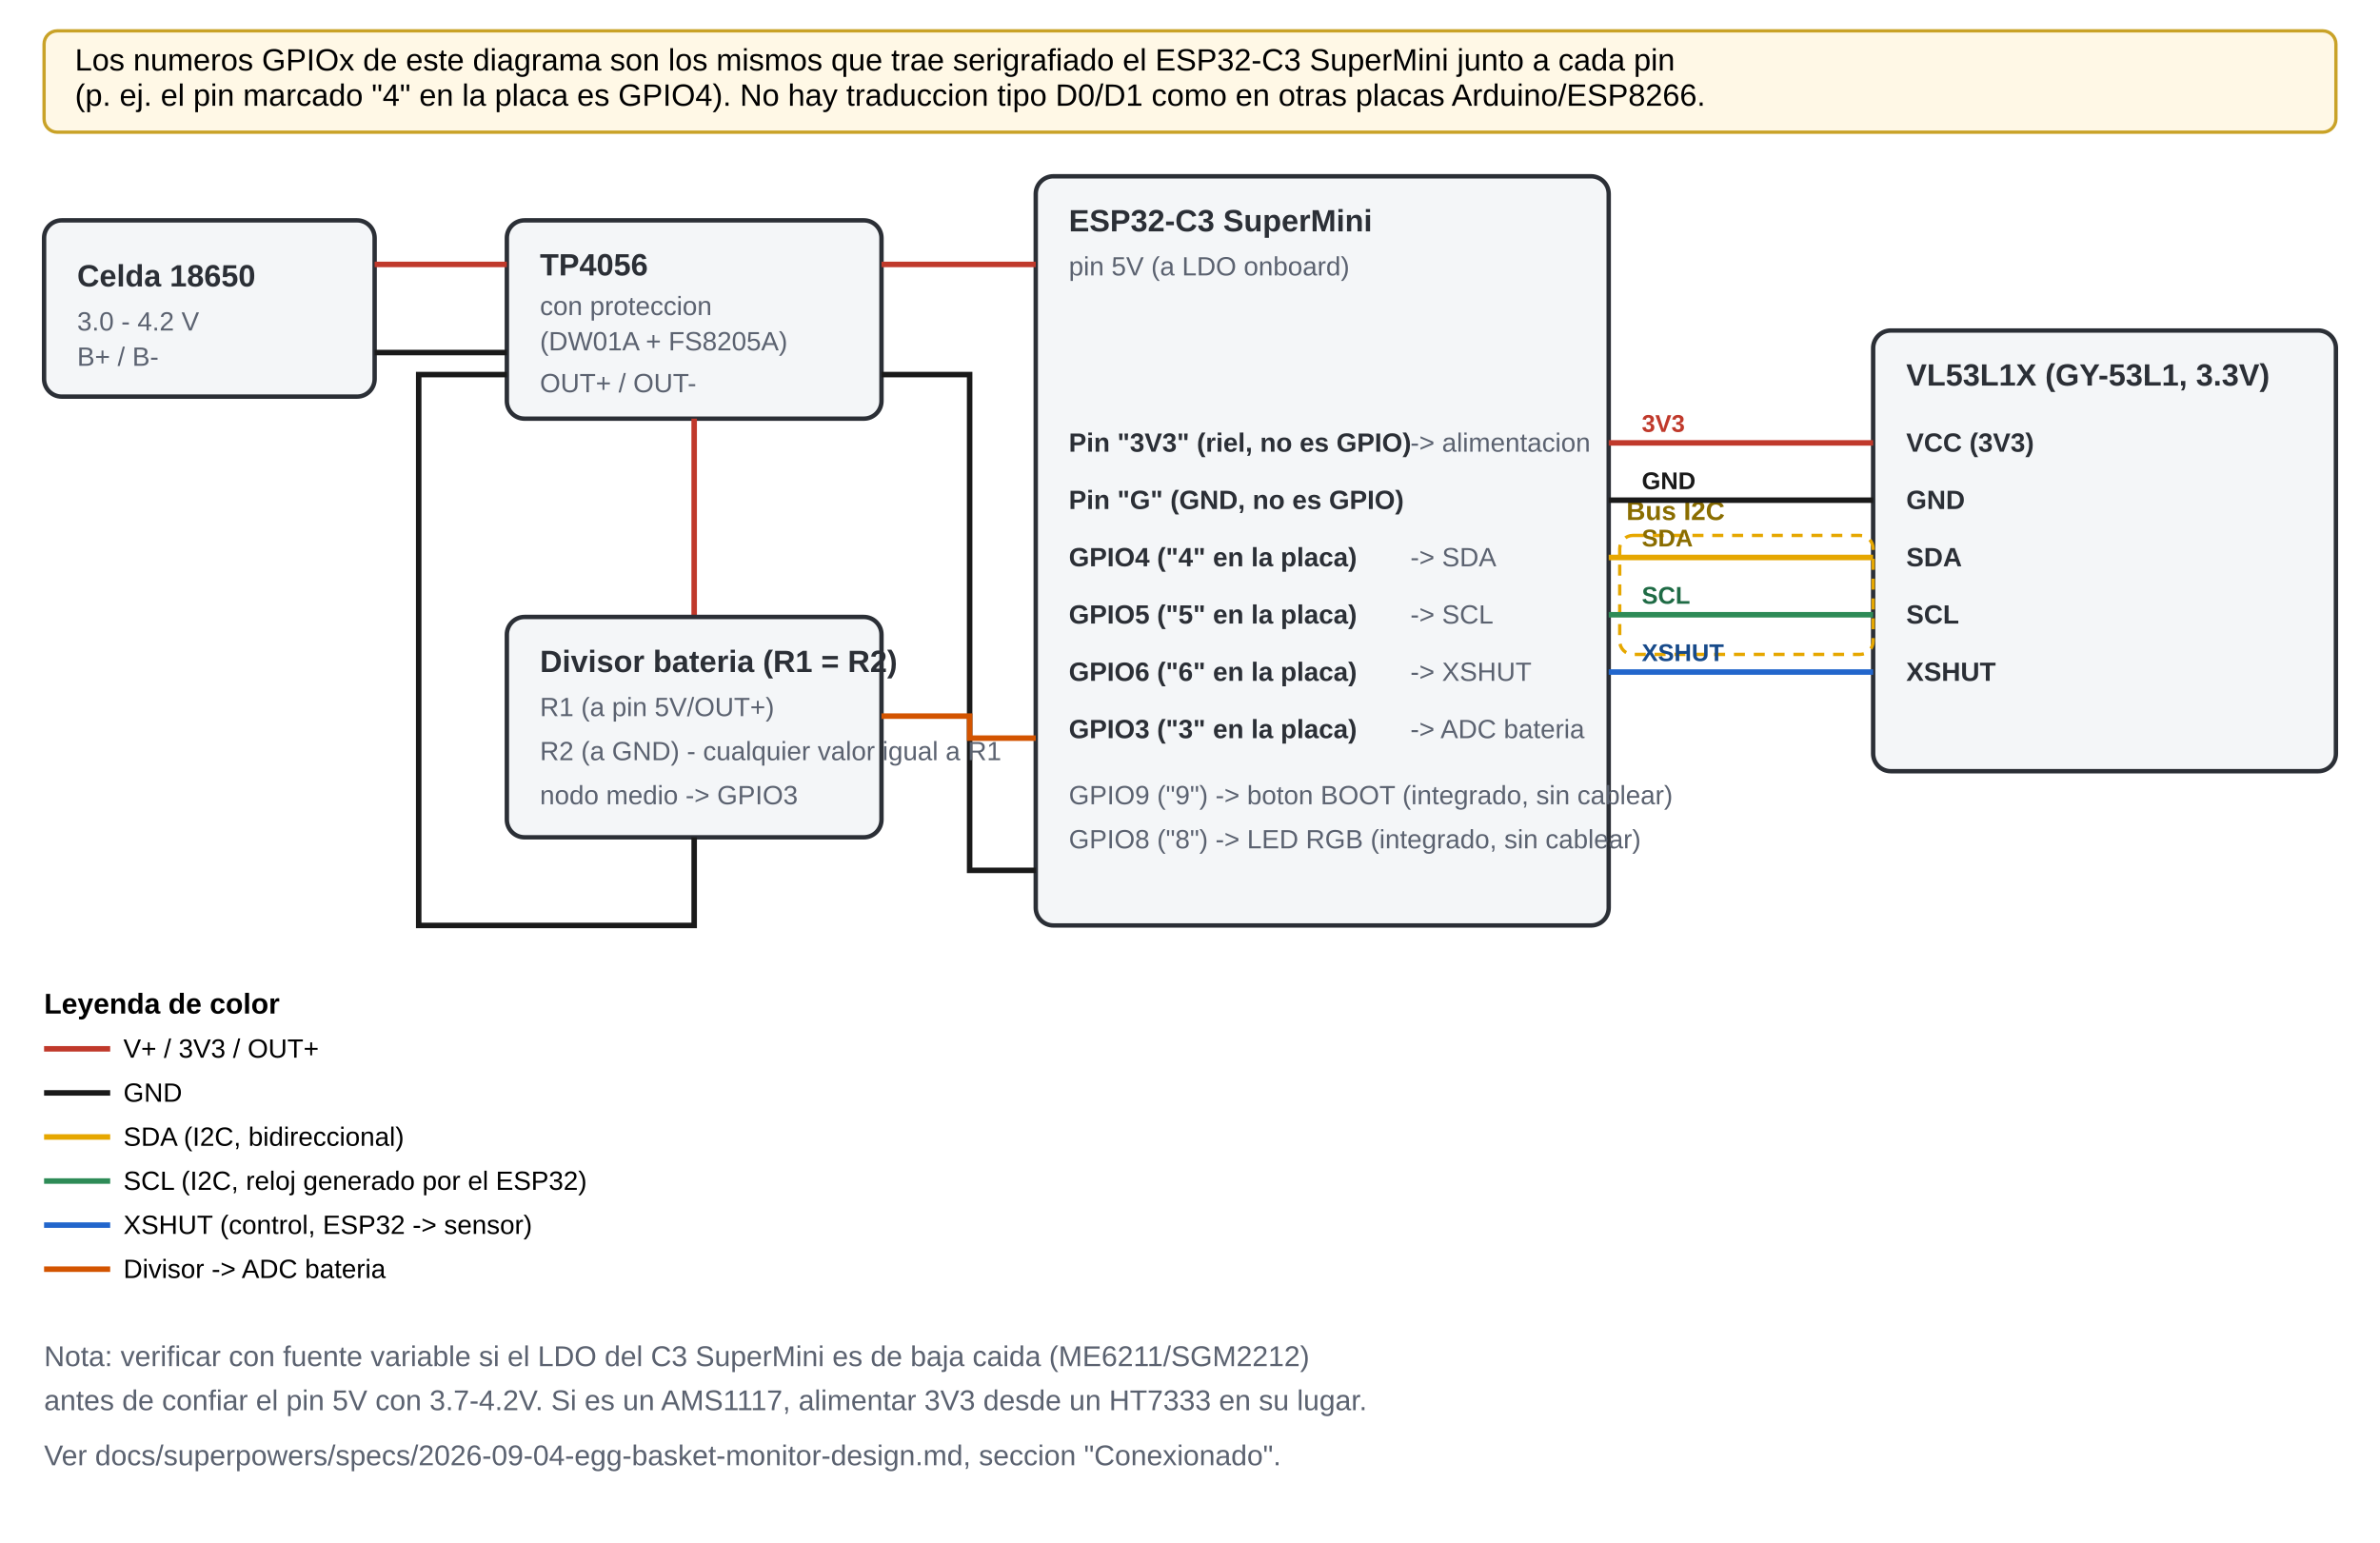
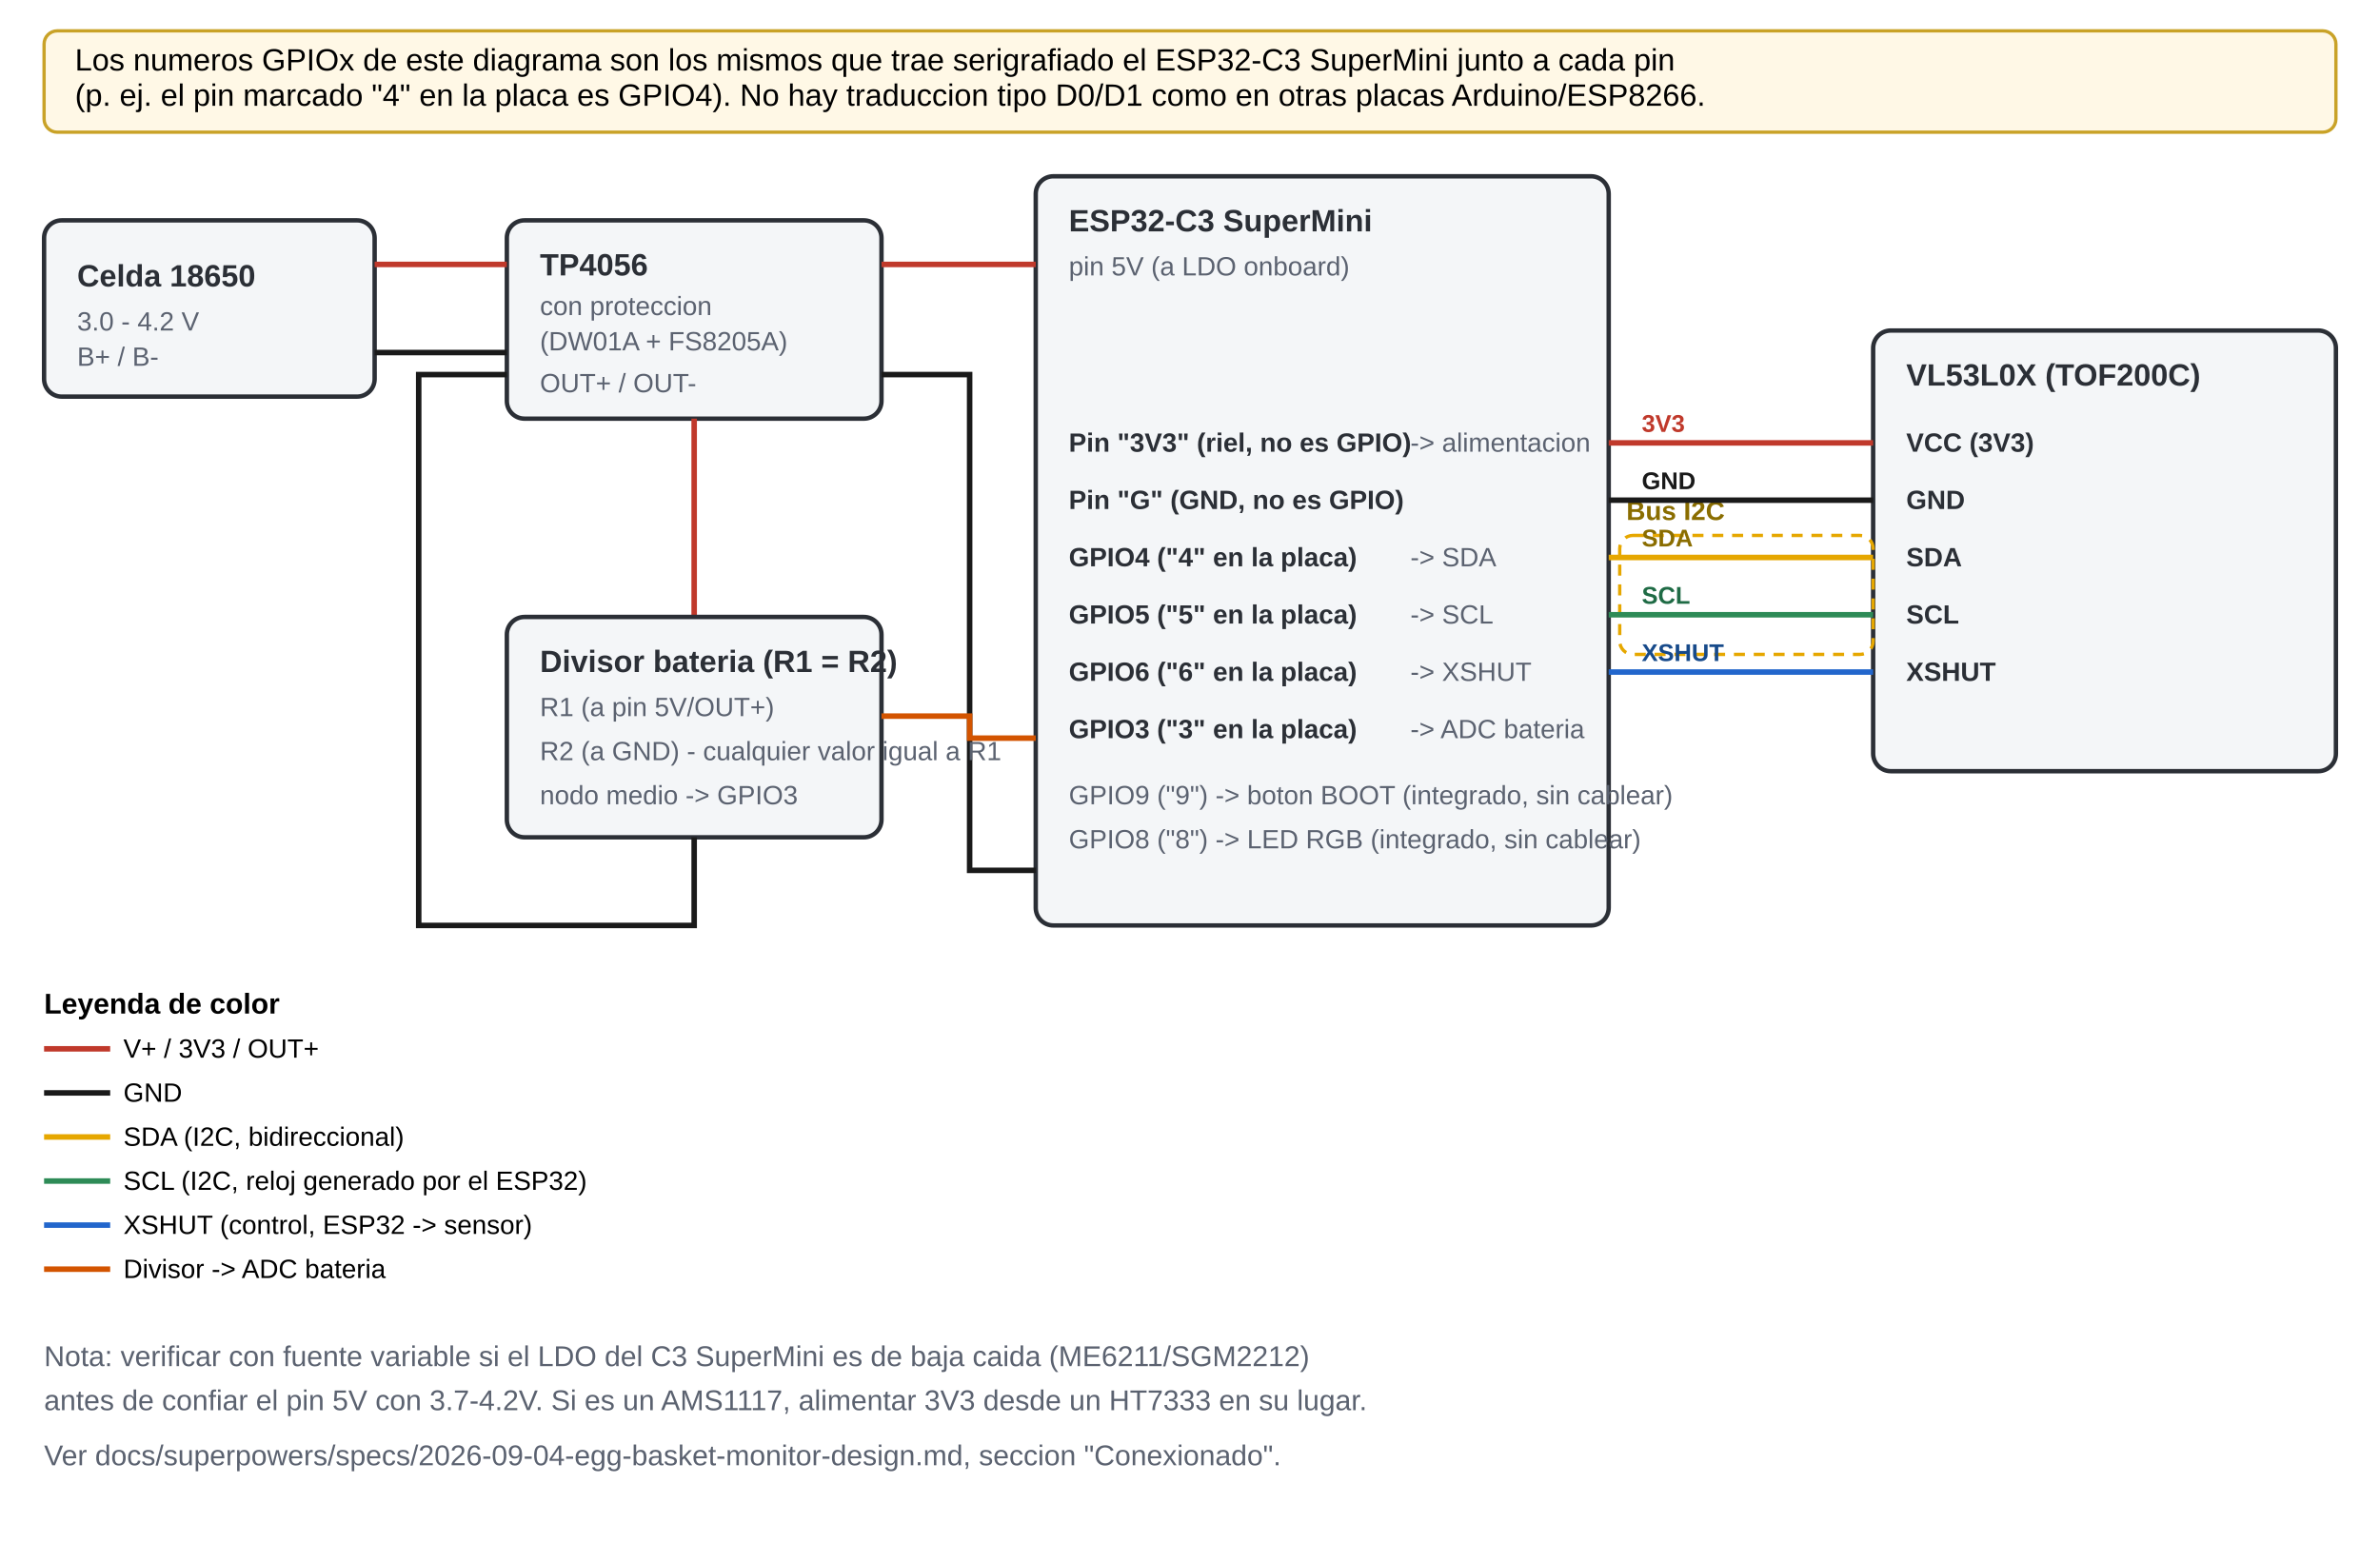
<svg xmlns="http://www.w3.org/2000/svg" viewBox="0 0 1080 700" font-family="Segoe UI, Arial, sans-serif" font-size="14">
  <style>
    .box { fill:#f4f6f8; stroke:#2b2f36; stroke-width:2; rx:8; }
    .label { fill:#2b2f36; font-weight:600; }
    .pin { fill:#5b6270; font-size:12px; }
    .pin-hi { fill:#2b2f36; font-size:12px; font-weight:600; }
    .wire { stroke-width:2.5; fill:none; }
    .wire-label { font-size:11px; font-weight:600; }
    .w-pos { stroke:#c0392b; }
    .w-gnd { stroke:#1a1a1a; }
    .w-sda { stroke:#e6a700; }
    .w-scl { stroke:#2e8b57; }
    .w-xshut { stroke:#2266cc; }
    .w-adc { stroke:#d35400; }
    .i2c-group { fill:none; stroke:#e6a700; stroke-width:1.5; stroke-dasharray:5,4; rx:6; }
    .callout { fill:#fff8e6; stroke:#c9a227; stroke-width:1.5; rx:6; }
    .callout text { font-size:12.5px; fill:#5b4400; }
  </style>
  <rect class="callout" x="20" y="14" width="1040" height="46" />
  <text x="34" y="32">
    Los numeros GPIOx de este diagrama son los mismos que trae serigrafiado el ESP32-C3 SuperMini junto a cada pin
  </text>
  <text x="34" y="48">
    (p. ej. el pin marcado "4" en la placa es GPIO4). No hay traduccion tipo D0/D1 como en otras placas Arduino/ESP8266.
  </text>
  <rect class="box" x="20" y="100" width="150" height="80" />
  <text class="label" x="35" y="130">Celda 18650</text>
  <text class="pin" x="35" y="150">3.0 - 4.2 V</text>
  <text class="pin" x="35" y="166">B+ / B-</text>
  <rect class="box" x="230" y="100" width="170" height="90" />
  <text class="label" x="245" y="125">TP4056</text>
  <text class="pin" x="245" y="143">con proteccion</text>
  <text class="pin" x="245" y="159">(DW01A + FS8205A)</text>
  <text class="pin" x="245" y="178">OUT+ / OUT-</text>
  <rect class="box" x="470" y="80" width="260" height="340" />
  <text class="label" x="485" y="105">ESP32-C3 SuperMini</text>
  <text class="pin" x="485" y="125">pin 5V (a LDO onboard)</text>
  <text class="pin-hi" x="485" y="205">Pin "3V3" (riel, no es GPIO)</text>
  <text class="pin" x="640" y="205">-&gt; alimentacion</text>
  <text class="pin-hi" x="485" y="231">Pin "G" (GND, no es GPIO)</text>
  <text class="pin-hi" x="485" y="257">GPIO4  ("4" en la placa)</text>
  <text class="pin" x="640" y="257">-&gt; SDA</text>
  <text class="pin-hi" x="485" y="283">GPIO5  ("5" en la placa)</text>
  <text class="pin" x="640" y="283">-&gt; SCL</text>
  <text class="pin-hi" x="485" y="309">GPIO6  ("6" en la placa)</text>
  <text class="pin" x="640" y="309">-&gt; XSHUT</text>
  <text class="pin-hi" x="485" y="335">GPIO3  ("3" en la placa)</text>
  <text class="pin" x="640" y="335">-&gt; ADC bateria</text>
  <text class="pin" x="485" y="365">GPIO9 ("9") -&gt; boton BOOT (integrado, sin cablear)</text>
  <text class="pin" x="485" y="385">GPIO8 ("8") -&gt; LED RGB (integrado, sin cablear)</text>
  <rect class="box" x="850" y="150" width="210" height="200" />
-   <text class="label" x="865" y="175">VL53L1X (GY-53L1, 3.3V)</text>
+   <text class="label" x="865" y="175">VL53L0X (TOF200C)</text>
  <text class="pin-hi" x="865" y="205">VCC (3V3)</text>
  <text class="pin-hi" x="865" y="231">GND</text>
  <text class="pin-hi" x="865" y="257">SDA</text>
  <text class="pin-hi" x="865" y="283">SCL</text>
  <text class="pin-hi" x="865" y="309">XSHUT</text>
  <rect class="i2c-group" x="735" y="243" width="115" height="54" />
  <text x="738" y="236" font-size="12" fill="#8a6d00" font-weight="700">Bus I2C</text>
  <path class="wire w-pos" d="M170,120 H230" />
  <path class="wire w-gnd" d="M170,160 H230" />
  <path class="wire w-pos" d="M400,120 H470" />
  <path class="wire w-gnd" d="M400,170 H440 V395 H470" />
  <path class="wire w-pos" d="M315,190 V300 H230" />
  <rect class="box" x="230" y="280" width="170" height="100" />
  <text class="label" x="245" y="305">Divisor bateria (R1 = R2)</text>
  <text class="pin" x="245" y="325">R1 (a pin 5V/OUT+)</text>
  <text class="pin" x="245" y="345">R2 (a GND) - cualquier valor igual a R1</text>
  <text class="pin" x="245" y="365">nodo medio -&gt; GPIO3</text>
  <path class="wire w-gnd" d="M315,380 V420 H190 V170 H230" />
  <path class="wire w-adc" d="M400,325 H440 V335 H470" />
  <path class="wire w-pos" d="M730,201 H850" />
  <text class="wire-label" x="745" y="196" fill="#c0392b">3V3</text>
  <path class="wire w-gnd" d="M730,227 H850" />
  <text class="wire-label" x="745" y="222" fill="#1a1a1a">GND</text>
  <path class="wire w-sda" d="M730,253 H850" />
  <text class="wire-label" x="745" y="248" fill="#8a6d00">SDA</text>
  <path class="wire w-scl" d="M730,279 H850" />
  <text class="wire-label" x="745" y="274" fill="#1f6b45">SCL</text>
  <path class="wire w-xshut" d="M730,305 H850" />
  <text class="wire-label" x="745" y="300" fill="#174a8a">XSHUT</text>
  <g transform="translate(20,460)">
    <text x="0" y="0" font-weight="700" font-size="13">Leyenda de color</text>
    <line x1="0" y1="16" x2="30" y2="16" class="wire w-pos" />
    <text x="36" y="20" font-size="12">V+ / 3V3 / OUT+</text>
    <line x1="0" y1="36" x2="30" y2="36" class="wire w-gnd" />
    <text x="36" y="40" font-size="12">GND</text>
    <line x1="0" y1="56" x2="30" y2="56" class="wire w-sda" />
    <text x="36" y="60" font-size="12">SDA (I2C, bidireccional)</text>
    <line x1="0" y1="76" x2="30" y2="76" class="wire w-scl" />
    <text x="36" y="80" font-size="12">SCL (I2C, reloj generado por el ESP32)</text>
    <line x1="0" y1="96" x2="30" y2="96" class="wire w-xshut" />
    <text x="36" y="100" font-size="12">XSHUT (control, ESP32 -&gt; sensor)</text>
    <line x1="0" y1="116" x2="30" y2="116" class="wire w-adc" />
    <text x="36" y="120" font-size="12">Divisor -&gt; ADC bateria</text>
  </g>
  <text x="20" y="620" font-size="13" fill="#5b6270">
    Nota: verificar con fuente variable si el LDO del C3 SuperMini es de baja caida (ME6211/SGM2212)
  </text>
  <text x="20" y="640" font-size="13" fill="#5b6270">
    antes de confiar el pin 5V con 3.7-4.2V. Si es un AMS1117, alimentar 3V3 desde un HT7333 en su lugar.
  </text>
  <text x="20" y="665" font-size="13" fill="#5b6270">
    Ver docs/superpowers/specs/2026-09-04-egg-basket-monitor-design.md, seccion "Conexionado".
  </text>
</svg>
